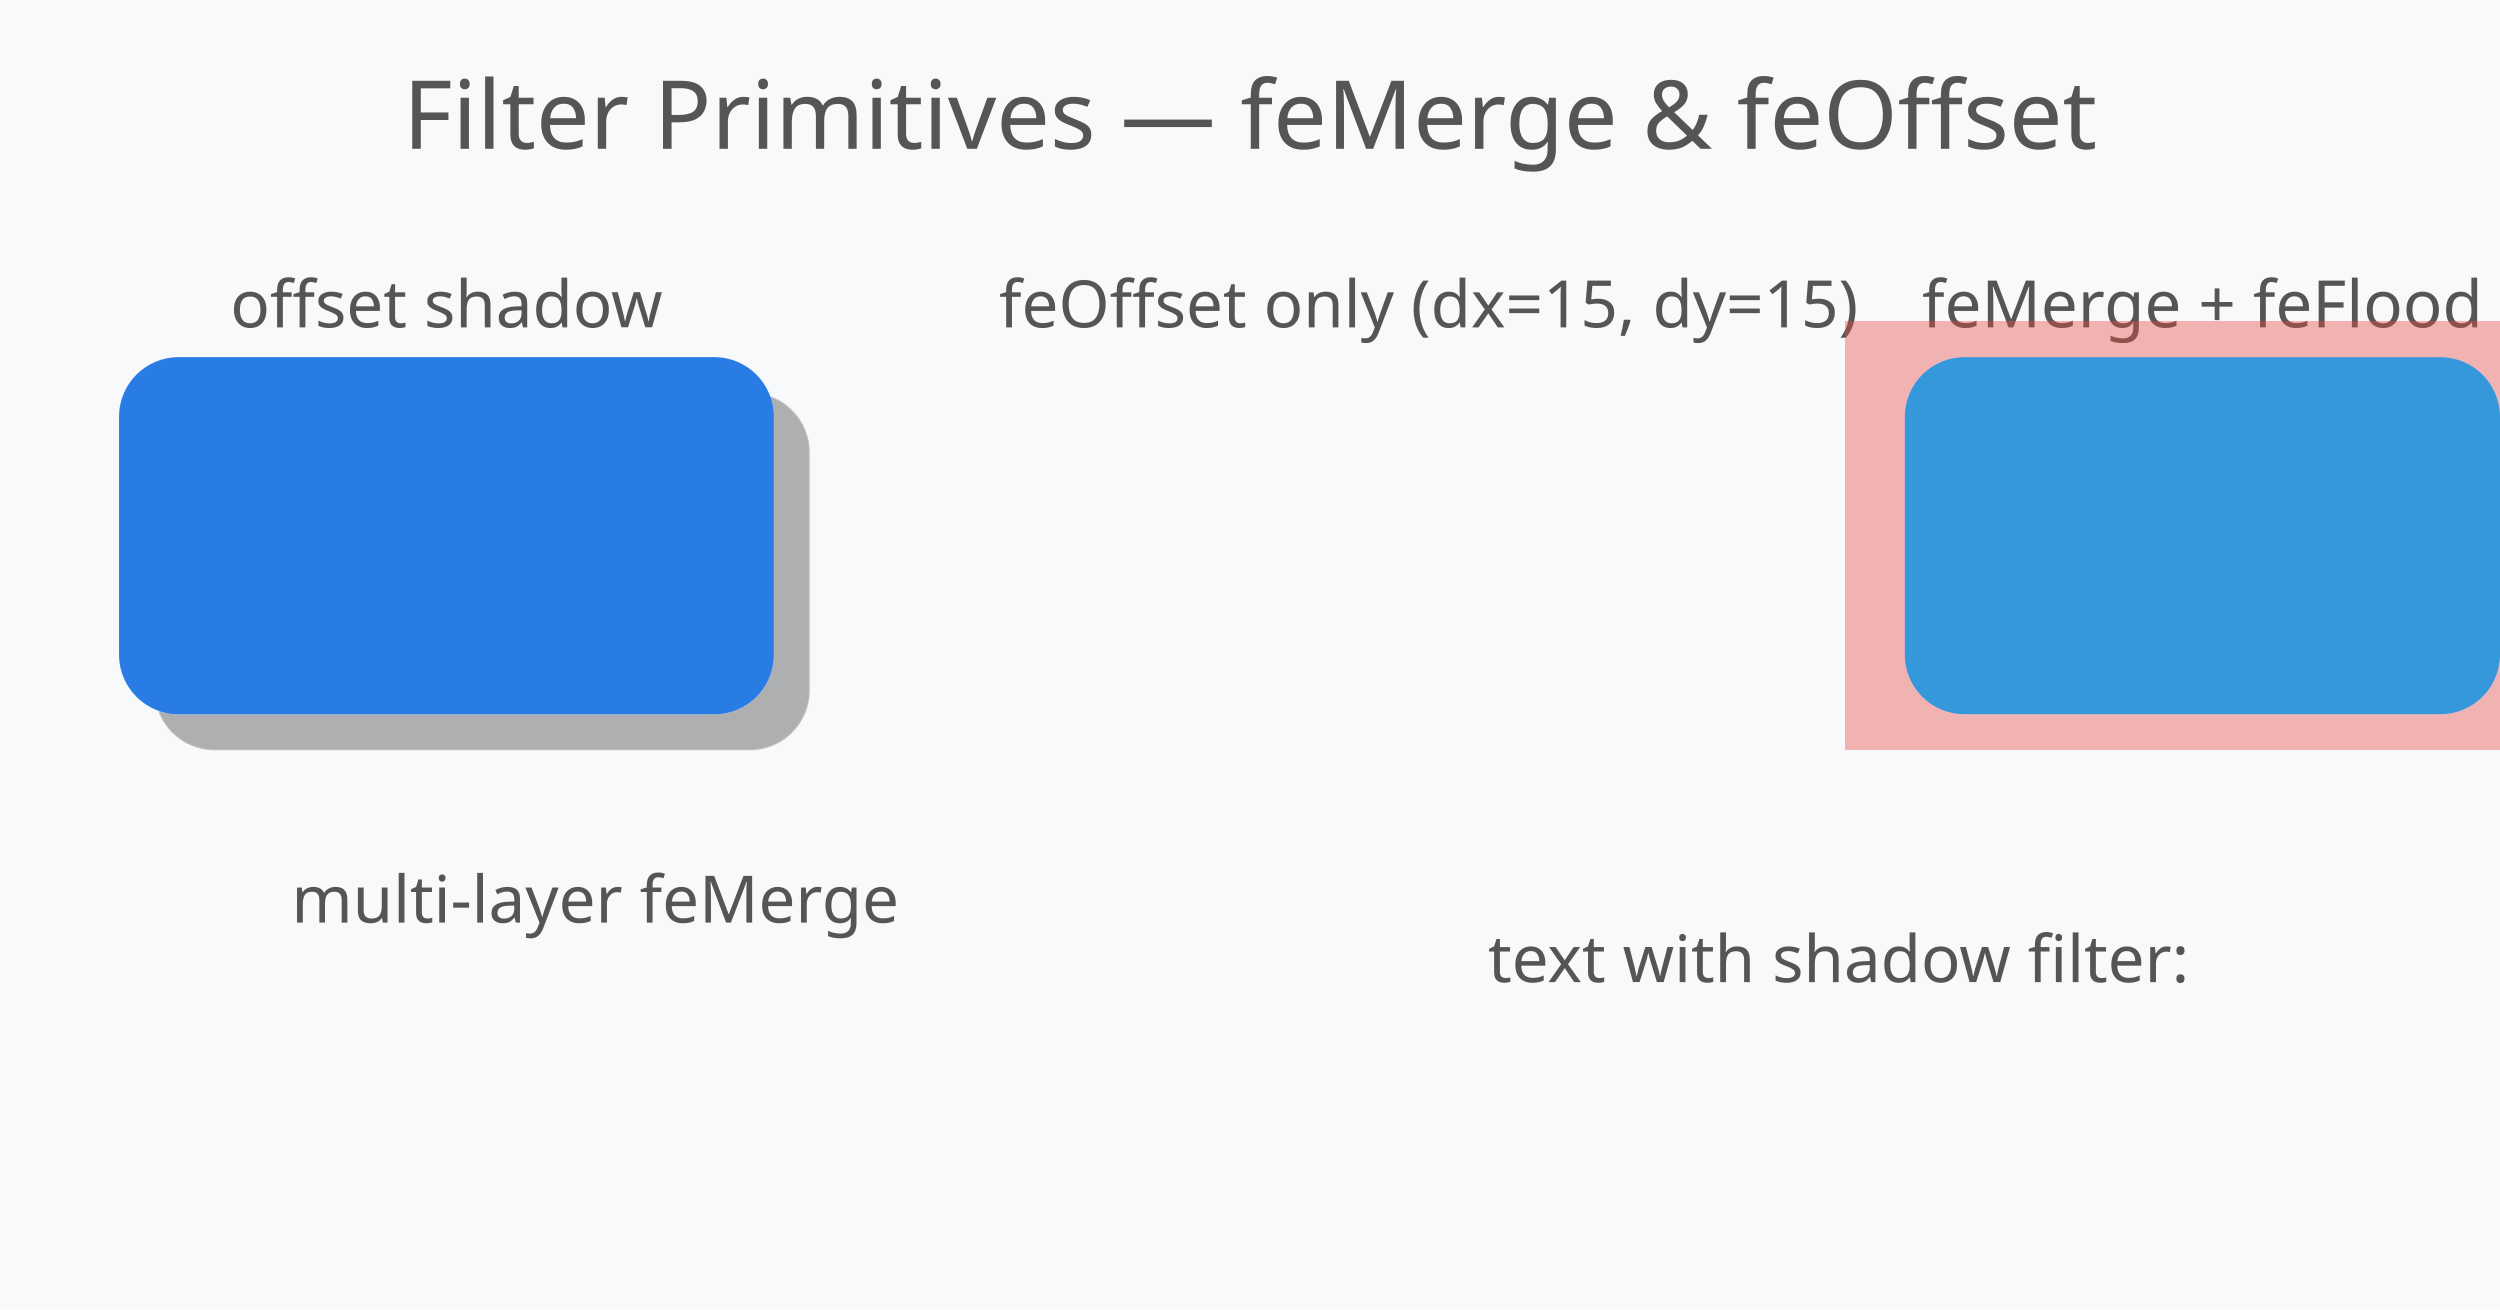
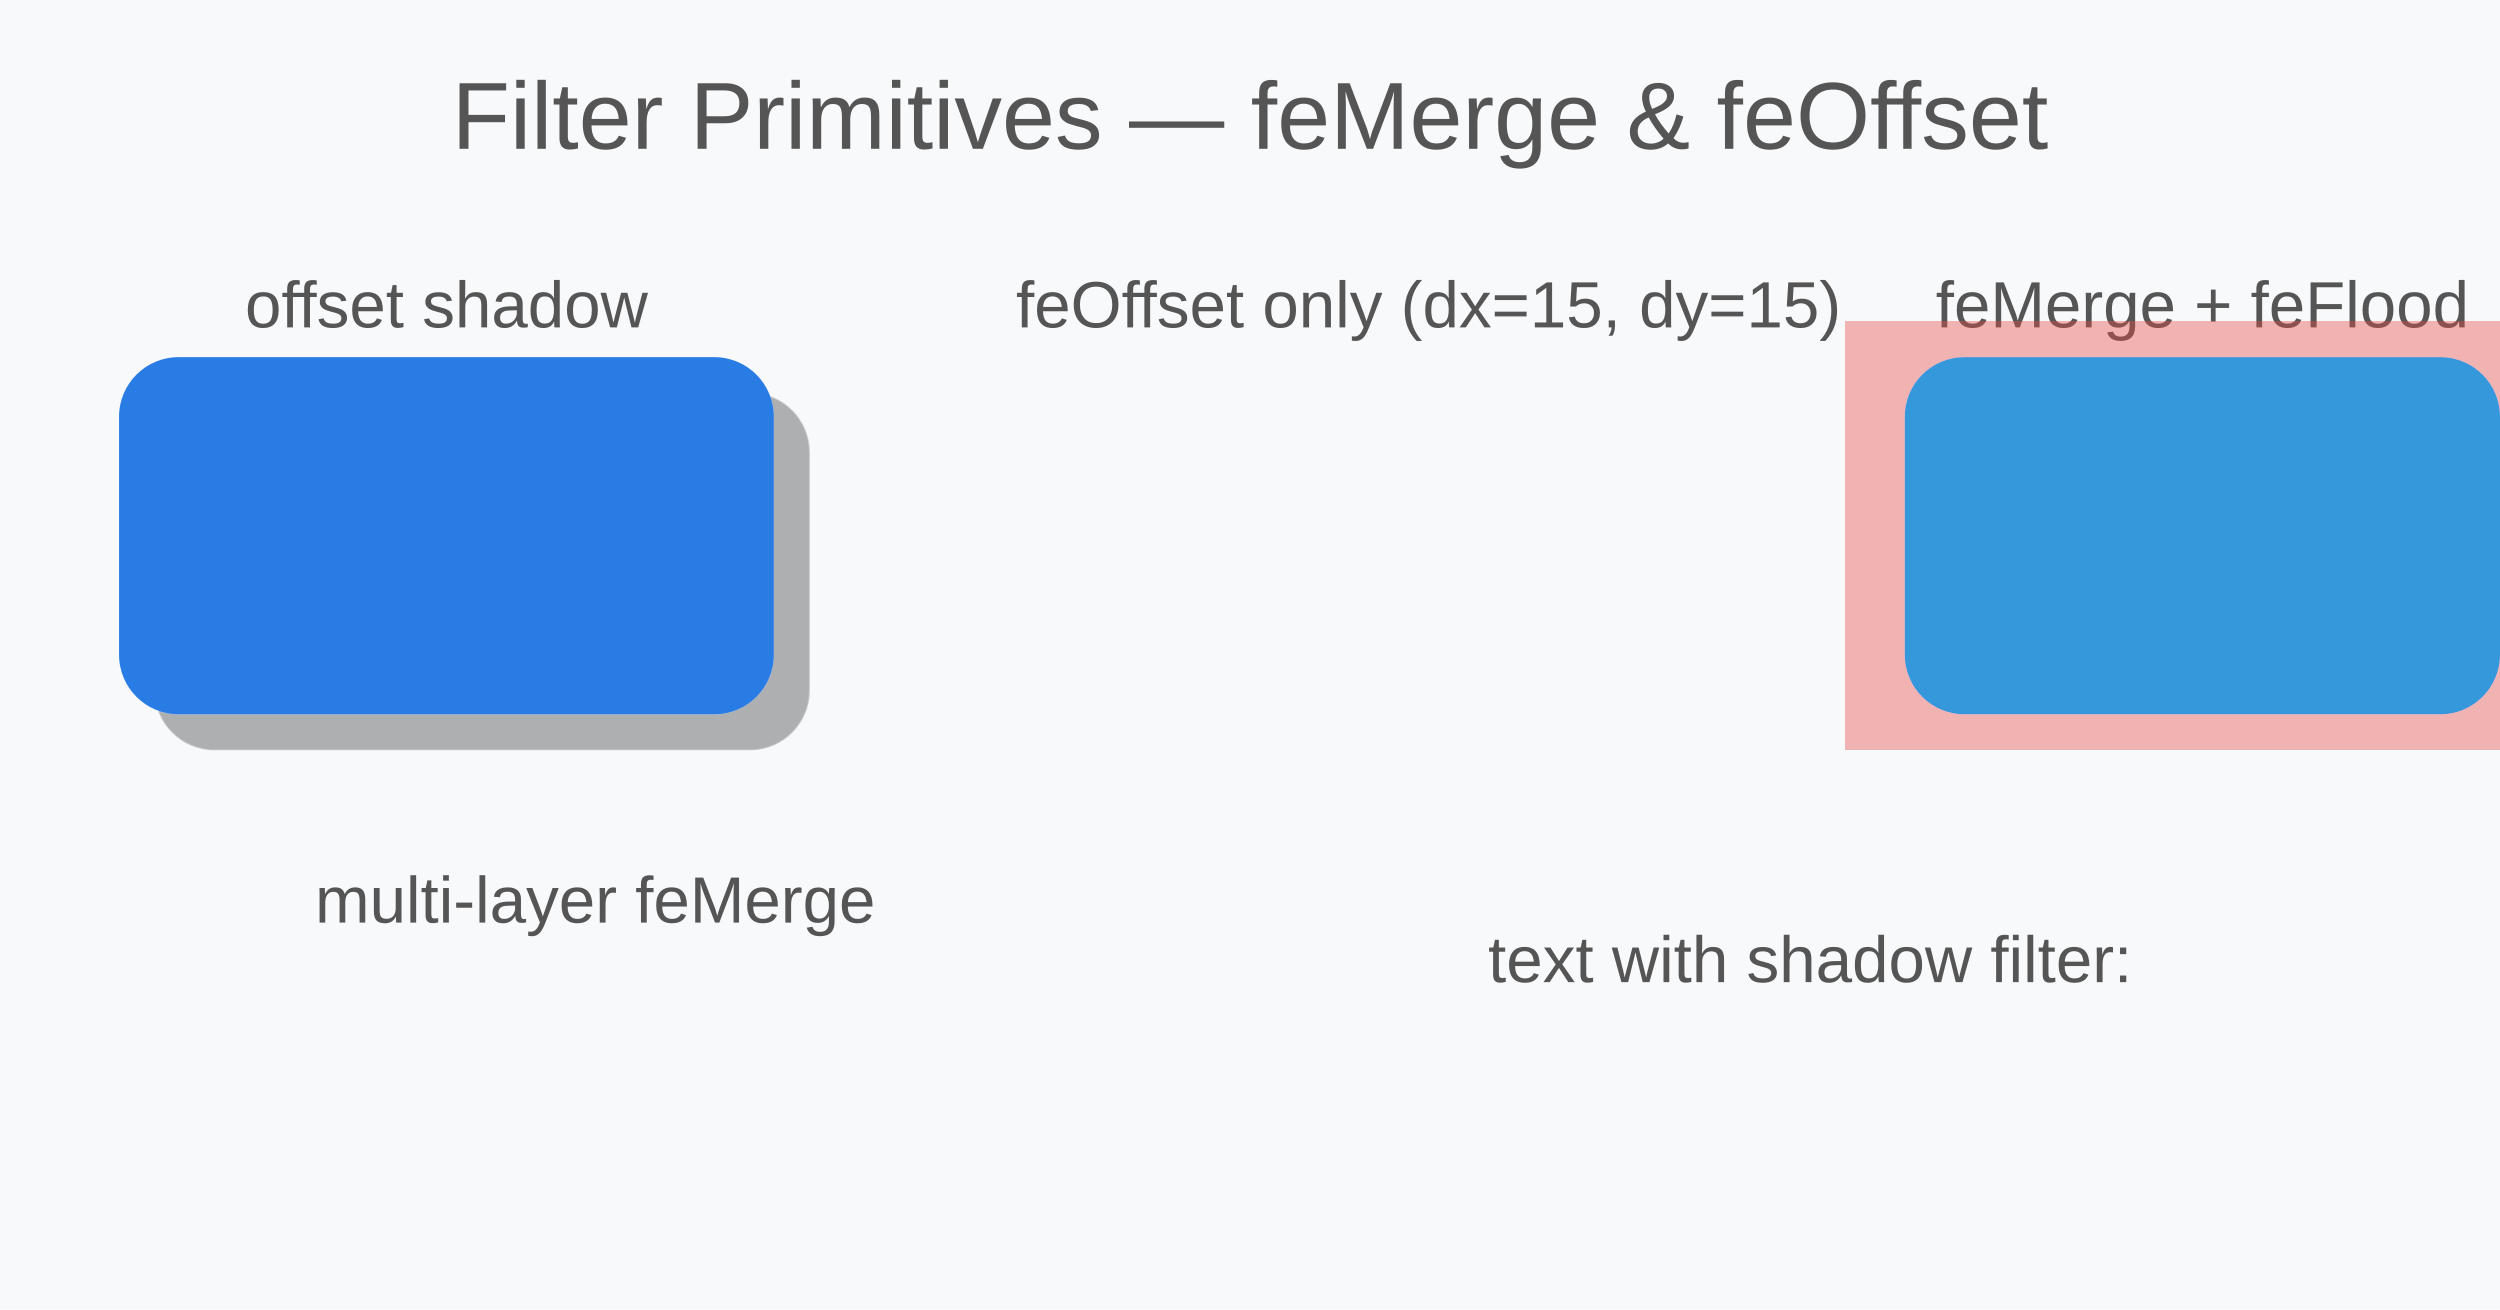
<svg xmlns="http://www.w3.org/2000/svg" width="420" height="220" viewBox="0 0 420 220">
  <rect width="420" height="220" fill="#f7f9fb" />
-   <text x="210" y="25" text-anchor="middle" font-size="16" fill="#555" font-family="sans-serif">Filter Primitives — feMerge &amp; feOffset</text>
+   <text x="210" y="25" text-anchor="middle" font-size="16" fill="#555" font-family="Arial, Helvetica, sans-serif">Filter Primitives — feMerge &amp; feOffset</text>
  <defs>
    <filter id="fOffset" filterUnits="userSpaceOnUse" x="-10" y="-10" width="200" height="150">
      <feOffset in="SourceGraphic" dx="6" dy="6" result="offset" />
      <feFlood flood-color="#000" flood-opacity="0.3" result="shadow-color" />
      <feComposite in="shadow-color" in2="offset" operator="in" result="shadow" />
      <feMerge>
        <feMergeNode in="shadow" />
        <feMergeNode in="SourceGraphic" />
      </feMerge>
    </filter>
    <filter id="fOffsetOnly" filterUnits="userSpaceOnUse" x="0" y="0" width="200" height="150">
      <feOffset dx="15" dy="15" />
    </filter>
    <filter id="fMergeFlood">
      <feFlood flood-color="#e74c3c" flood-opacity="0.4" result="red" />
      <feMerge>
        <feMergeNode in="red" />
        <feMergeNode in="SourceGraphic" />
      </feMerge>
    </filter>
    <filter id="fMultiMerge" filterUnits="userSpaceOnUse" x="-20" y="-20" width="200" height="150">
      <feOffset in="SourceGraphic" dx="8" dy="8" result="off1" />
      <feOffset in="SourceGraphic" dx="4" dy="4" result="off2" />
      <feMerge>
        <feMergeNode in="off1" />
        <feMergeNode in="off2" />
        <feMergeNode in="SourceGraphic" />
      </feMerge>
    </filter>
  </defs>
-   <text x="75" y="55" text-anchor="middle" font-size="11" fill="#555" font-family="sans-serif">offset shadow</text>
+   <text x="75" y="55" text-anchor="middle" font-size="11" fill="#555" font-family="Arial, Helvetica, sans-serif">offset shadow</text>
  <rect x="20" y="60" width="110" height="60" rx="10" fill="#2c7be5" filter="url(#fOffset)" />
-   <text x="240" y="55" text-anchor="middle" font-size="11" fill="#555" font-family="sans-serif">feOffset only (dx=15, dy=15)</text>
+   <text x="240" y="55" text-anchor="middle" font-size="11" fill="#555" font-family="Arial, Helvetica, sans-serif">feOffset only (dx=15, dy=15)</text>
  <rect x="195" y="60" width="60" height="40" rx="6" fill="#27ae60" filter="url(#fOffsetOnly)" />
-   <text x="370" y="55" text-anchor="middle" font-size="11" fill="#555" font-family="sans-serif">feMerge + feFlood</text>
+   <text x="370" y="55" text-anchor="middle" font-size="11" fill="#555" font-family="Arial, Helvetica, sans-serif">feMerge + feFlood</text>
  <rect x="320" y="60" width="100" height="60" rx="10" fill="#3498db" filter="url(#fMergeFlood)" />
-   <text x="100" y="155" text-anchor="middle" font-size="11" fill="#555" font-family="sans-serif">multi-layer feMerge</text>
+   <text x="100" y="155" text-anchor="middle" font-size="11" fill="#555" font-family="Arial, Helvetica, sans-serif">multi-layer feMerge</text>
  <rect x="30" y="160" width="80" height="45" rx="8" fill="#9b59b6" filter="url(#fMultiMerge)" />
-   <text x="250" y="165" font-size="11" fill="#555" font-family="sans-serif">text with shadow filter:</text>
-   <text x="250" y="195" font-size="28" fill="#e67e22" font-family="sans-serif" font-weight="bold" filter="url(#fOffset)">Shadow</text>
+   <text x="250" y="165" font-size="11" fill="#555" font-family="Arial, Helvetica, sans-serif">text with shadow filter:</text>
+   <text x="250" y="195" font-size="28" fill="#e67e22" font-family="Arial, Helvetica, sans-serif" font-weight="bold" filter="url(#fOffset)">Shadow</text>
</svg>
